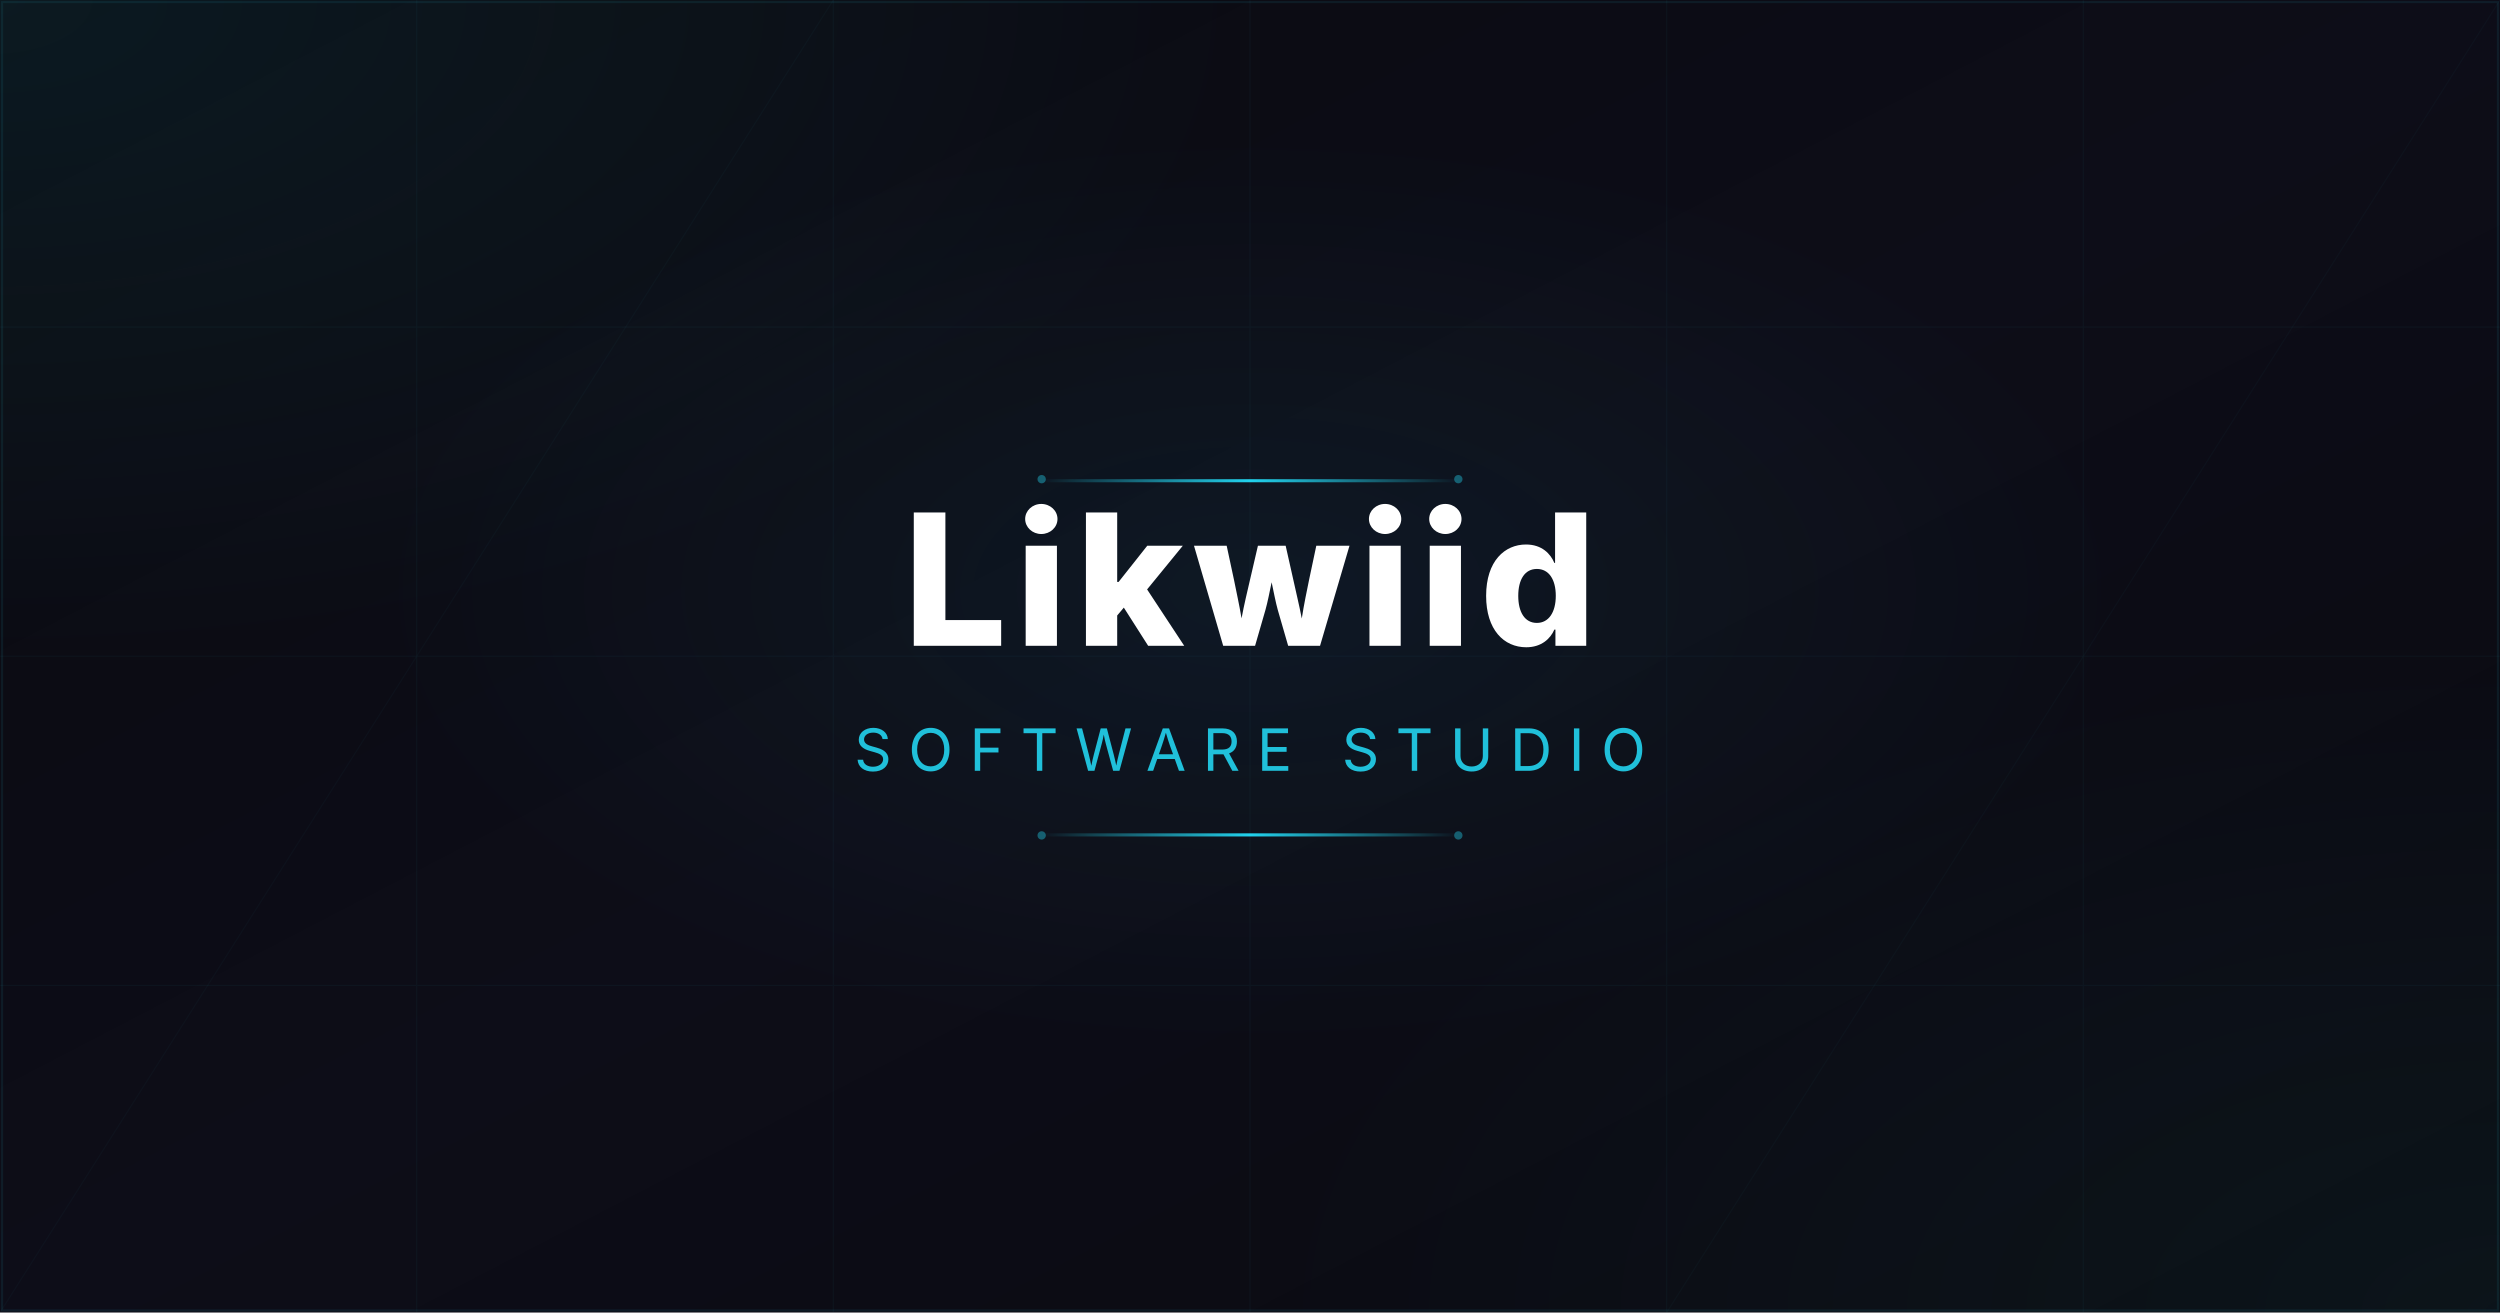
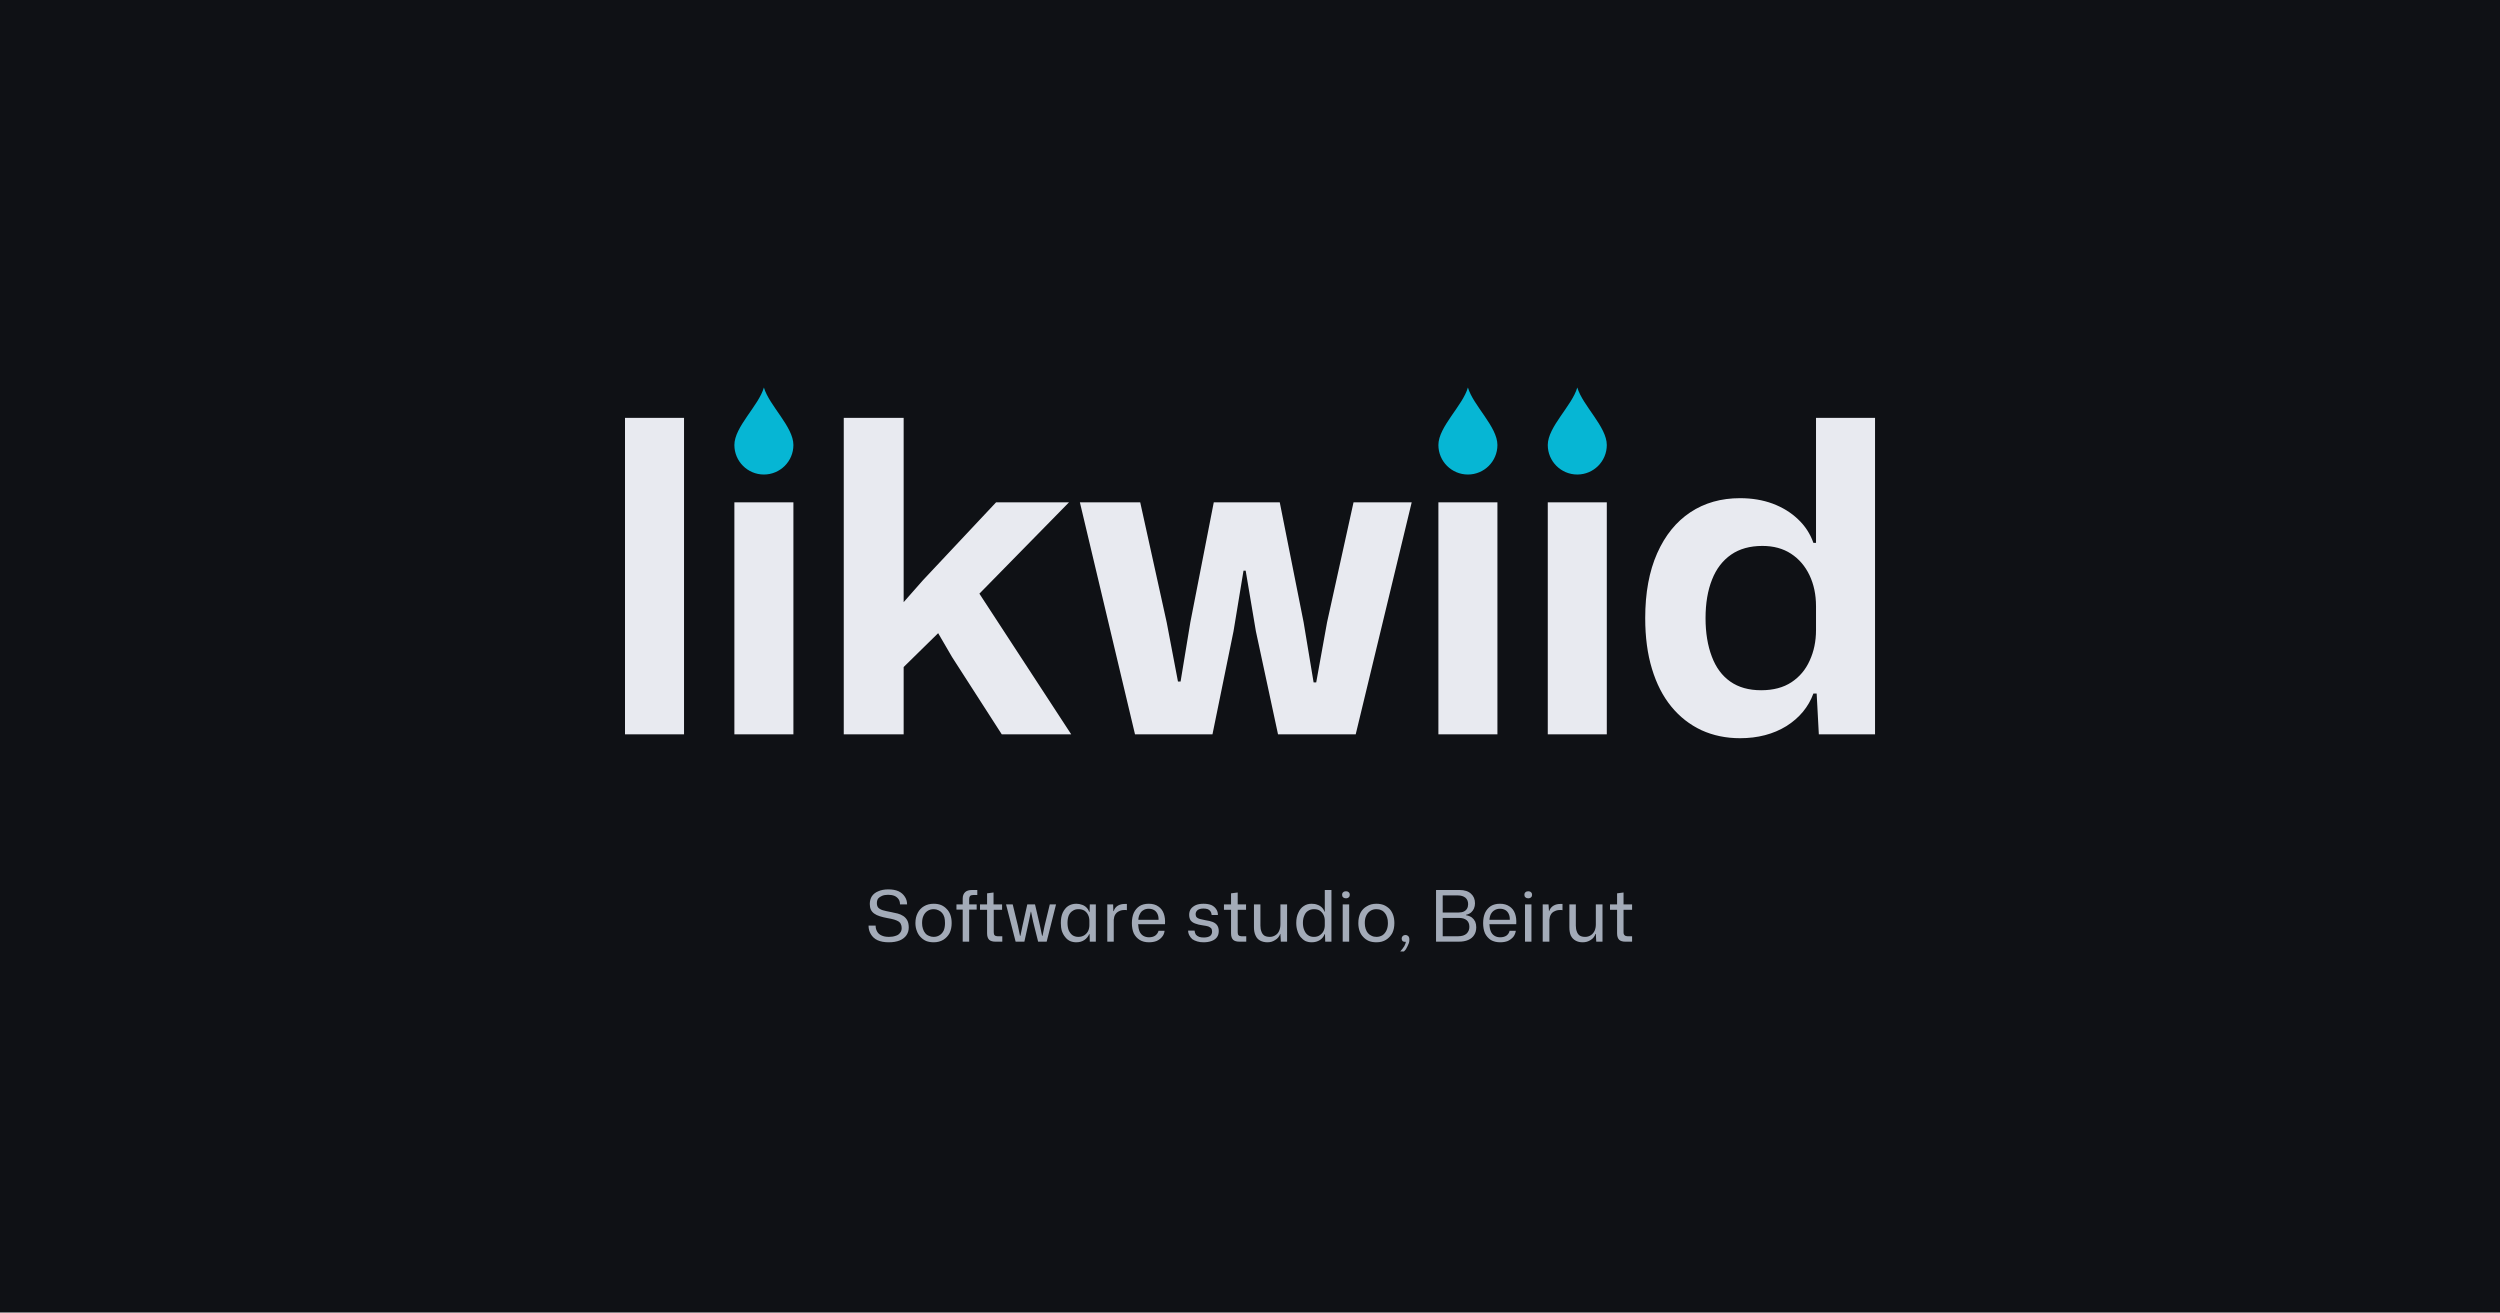
<svg xmlns="http://www.w3.org/2000/svg" width="1200" height="630" viewBox="0 0 1200 630">
-   <defs>
-     <linearGradient id="bgGrad" x1="0%" y1="0%" x2="100%" y2="100%">
-       <stop offset="0%" style="stop-color:#0A0A0F;stop-opacity:1" />
-       <stop offset="50%" style="stop-color:#0D0D18;stop-opacity:1" />
-       <stop offset="100%" style="stop-color:#0A0A0F;stop-opacity:1" />
-     </linearGradient>
-     <linearGradient id="accentGrad" x1="0%" y1="0%" x2="100%" y2="0%">
-       <stop offset="0%" style="stop-color:#22D3EE;stop-opacity:0" />
-       <stop offset="50%" style="stop-color:#22D3EE;stop-opacity:1" />
-       <stop offset="100%" style="stop-color:#22D3EE;stop-opacity:0" />
-     </linearGradient>
-     <filter id="glow" x="-20%" y="-20%" width="140%" height="140%">
-       <feGaussianBlur stdDeviation="8" result="blur" />
-       <feMerge>
-         <feMergeNode in="blur" />
-         <feMergeNode in="SourceGraphic" />
-       </feMerge>
-     </filter>
-     <radialGradient id="centerGlow" cx="50%" cy="45%" r="35%">
-       <stop offset="0%" style="stop-color:#22D3EE;stop-opacity:0.06" />
-       <stop offset="100%" style="stop-color:#22D3EE;stop-opacity:0" />
-     </radialGradient>
-     <radialGradient id="cornerGlow1" cx="0%" cy="0%" r="50%">
-       <stop offset="0%" style="stop-color:#22D3EE;stop-opacity:0.08" />
-       <stop offset="100%" style="stop-color:#22D3EE;stop-opacity:0" />
-     </radialGradient>
-     <radialGradient id="cornerGlow2" cx="100%" cy="100%" r="50%">
-       <stop offset="0%" style="stop-color:#22D3EE;stop-opacity:0.05" />
-       <stop offset="100%" style="stop-color:#22D3EE;stop-opacity:0" />
-     </radialGradient>
-   </defs>
-   <rect width="1200" height="630" fill="url(#bgGrad)" />
-   <rect width="1200" height="630" fill="url(#cornerGlow1)" />
-   <rect width="1200" height="630" fill="url(#cornerGlow2)" />
-   <rect width="1200" height="630" fill="url(#centerGlow)" />
-   <g opacity="0.04" stroke="#22D3EE" stroke-width="0.5" fill="none">
-     <line x1="200" y1="0" x2="200" y2="630" />
-     <line x1="400" y1="0" x2="400" y2="630" />
-     <line x1="600" y1="0" x2="600" y2="630" />
-     <line x1="800" y1="0" x2="800" y2="630" />
-     <line x1="1000" y1="0" x2="1000" y2="630" />
-     <line x1="0" y1="157" x2="1200" y2="157" />
-     <line x1="0" y1="315" x2="1200" y2="315" />
-     <line x1="0" y1="473" x2="1200" y2="473" />
+   <rect width="1200" height="630" fill="#0F1115" />
+   <g transform="translate(300 186) scale(1.0417)">
+     <path d="M0 159.8V14H27.2V159.8ZM50.4 159.8V52.9H77.6V159.8ZM100.8 159.8V14H128.4V98.9L137.3 88.8L171 52.9H204.6L163.3 95L205.6 159.8H173.6L150.7 124.2L144.3 113.2L128.4 128.8V159.8ZM235 159.8 209.6 52.9H237.4L249.6 108.2L254.8 135.5H256L260.5 108.2L271.3 52.9H301.7L312.7 108.2L317.3 135.9H318.5L323.5 108.2L335.7 52.9H362.5L336.7 159.8H300.9L290.7 112.3L286 84.4H285L280.4 112.3L270.7 159.8ZM374.8 159.8V52.9H402V159.8ZM425.2 159.8V52.9H452.4V159.8ZM513.8 161.6Q504.1 161.6 496 157.9Q487.9 154.1 482.1 147Q476.3 139.9 473.2 129.6Q470.1 119.4 470.1 106.3Q470.1 88.8 475.6 76.4Q481.1 64 490.9 57.5Q500.7 51 513.8 51Q522 51 528.8 53.5Q535.7 56.1 540.5 60.7Q545.4 65.3 547.6 71.6H548.8V14H576V159.8H550.1L549.1 141H547.6Q544.2 150.3 535.2 156Q526.1 161.6 513.8 161.6ZM523.5 139.5Q531.9 139.5 537.5 135.8Q543.1 132.1 545.9 125.8Q548.8 119.5 548.8 111.8V100.8Q548.8 92.8 545.8 86.5Q542.8 80.2 537.3 76.6Q531.8 73 524.1 73Q515.5 73 509.7 77Q503.8 81.1 500.9 88.5Q497.9 96 497.9 106.3Q497.9 116.4 500.8 124Q503.6 131.5 509.3 135.5Q515 139.5 523.5 139.5Z" fill="#E8EAF0" />
+     <path d="M64 0C66.5 8.4 77.6 18.1 77.6 26.5A13.6 13.6 0 0 1 50.4 26.5C50.4 18.1 61.6 8.4 64 0ZM388.4 0C390.9 8.4 402 18.1 402 26.5A13.6 13.6 0 0 1 374.8 26.5C374.8 18.1 386 8.4 388.4 0ZM438.8 0C441.3 8.4 452.4 18.1 452.4 26.5A13.6 13.6 0 0 1 425.2 26.5C425.2 18.1 436.4 8.4 438.8 0Z" fill="#06B6D4" />
  </g>
-   <g opacity="0.03" stroke="#22D3EE" stroke-width="0.5" fill="none">
-     <line x1="0" y1="630" x2="400" y2="0" />
-     <line x1="800" y1="630" x2="1200" y2="0" />
+   <g transform="translate(415.5 452)" aria-label="Software studio, Beirut">
+     <path d="M11.1 0.3Q7.9 0.3 5.7 -0.7Q3.6 -1.7 2.5 -3.6Q1.4 -5.4 1.4 -7.7H4.8Q4.8 -6.1 5.5 -4.9Q6.2 -3.6 7.6 -3Q9 -2.3 11.2 -2.3Q13 -2.3 14.4 -2.8Q15.8 -3.2 16.5 -4.2Q17.3 -5.1 17.3 -6.5Q17.3 -7.7 16.9 -8.4Q16.6 -9.2 15.8 -9.7Q15 -10.2 13.7 -10.6Q12.4 -11 10.5 -11.3Q8.4 -11.7 6.8 -12.2Q5.2 -12.7 4.1 -13.5Q3 -14.3 2.5 -15.4Q2 -16.5 2 -18.1Q2 -20.2 3 -21.8Q4.1 -23.4 6.1 -24.2Q8.1 -25.1 10.9 -25.1Q13.8 -25.1 15.8 -24.2Q17.7 -23.3 18.8 -21.6Q19.9 -20 19.9 -17.9H16.5Q16.5 -19.4 15.8 -20.4Q15 -21.5 13.8 -22Q12.5 -22.5 10.8 -22.5Q9.1 -22.5 7.9 -22Q6.7 -21.5 6 -20.7Q5.4 -19.8 5.4 -18.5Q5.4 -17.2 6 -16.4Q6.7 -15.6 8.2 -15.1Q9.6 -14.7 12.2 -14.2Q13.9 -13.9 15.4 -13.5Q16.9 -13.1 18.1 -12.3Q19.3 -11.5 20 -10.2Q20.7 -8.9 20.7 -6.8Q20.7 -4.7 19.6 -3.1Q18.5 -1.5 16.4 -0.6Q14.2 0.3 11.1 0.3ZM32.7 0.3Q30.7 0.3 29.1 -0.3Q27.5 -1 26.4 -2.2Q25.2 -3.4 24.6 -5.1Q23.9 -6.8 23.9 -8.9Q23.9 -11.7 25 -13.8Q26.1 -15.9 28 -17Q30 -18.2 32.7 -18.2Q34.6 -18.2 36.2 -17.6Q37.8 -16.9 38.9 -15.7Q40.1 -14.5 40.7 -12.8Q41.3 -11.1 41.3 -8.9Q41.3 -6.2 40.3 -4.1Q39.2 -2.1 37.3 -0.9Q35.3 0.3 32.7 0.3ZM32.6 -2.3Q34.3 -2.3 35.5 -3.1Q36.8 -3.9 37.5 -5.4Q38.1 -6.9 38.1 -8.9Q38.1 -10.5 37.8 -11.7Q37.4 -13 36.7 -13.8Q35.9 -14.7 34.9 -15.1Q33.9 -15.6 32.7 -15.6Q31 -15.6 29.8 -14.8Q28.5 -14 27.8 -12.5Q27.1 -11.1 27.1 -8.9Q27.1 -7.4 27.5 -6.2Q27.9 -4.9 28.6 -4.1Q29.3 -3.2 30.4 -2.8Q31.4 -2.3 32.6 -2.3ZM46.6 0V-15.4H43.6V-17.9H46.6V-20.7Q46.6 -22.7 47.8 -23.8Q48.9 -24.8 51 -24.8H53.6V-22.4H51.7Q50.6 -22.4 50.1 -21.9Q49.7 -21.3 49.7 -20.4V-17.9H53.3V-15.4H49.7V0ZM62.3 0Q60.3 0 59.3 -0.9Q58.3 -1.9 58.3 -4V-15.3H54.9V-17.9H58.3V-23.2L61.4 -23.6V-17.9H65.5V-15.3H61.5V-4.5Q61.5 -3.5 61.9 -3.1Q62.4 -2.6 63.3 -2.6H65.6V0ZM72 0 67.4 -17.9H70.6L73.1 -7.6L74.1 -2.8H74.3L75.3 -7.6L77.6 -17.9H81.3L83.7 -7.6L84.7 -2.8H84.9L85.9 -7.6L88.4 -17.9H91.4L86.9 0H82.8L80.4 -9.6L79.4 -14.4H79.3L78.3 -9.6L76.2 0ZM101.1 0.3Q99.5 0.3 98.1 -0.3Q96.7 -1 95.8 -2.2Q94.8 -3.4 94.2 -5.1Q93.7 -6.8 93.7 -9Q93.7 -11.9 94.6 -13.9Q95.6 -16 97.2 -17.1Q98.9 -18.2 101.1 -18.2Q102.6 -18.2 103.9 -17.7Q105.1 -17.3 106 -16.4Q106.9 -15.5 107.3 -14.3H107.5L107.6 -17.9H110.5V0H107.6L107.5 -3.6H107.3Q106.6 -1.9 105 -0.8Q103.4 0.3 101.1 0.3ZM102.1 -2.3Q103.8 -2.3 105 -3.1Q106.2 -3.9 106.8 -5.1Q107.4 -6.4 107.4 -7.9V-10Q107.4 -11.6 106.8 -12.8Q106.2 -14.1 105 -14.9Q103.8 -15.6 102.2 -15.6Q100.5 -15.6 99.4 -14.8Q98.2 -14.1 97.5 -12.6Q96.9 -11.1 96.9 -9Q96.9 -6.9 97.5 -5.4Q98.2 -3.9 99.3 -3.1Q100.5 -2.3 102.1 -2.3ZM116 0V-17.9H118.8L118.9 -14.7H119.1Q119.6 -16.4 121.1 -17.3Q122.5 -18.1 124.3 -18.1Q124.6 -18.1 124.9 -18.1Q125.2 -18.1 125.4 -18.1V-15.1Q125.2 -15.2 124.9 -15.2Q124.6 -15.2 124.3 -15.2Q122.7 -15.2 121.6 -14.6Q120.5 -14.1 119.8 -13Q119.2 -12 119.1 -10.5V0ZM136 0.3Q133.4 0.3 131.6 -0.8Q129.7 -2 128.7 -4Q127.8 -6.1 127.8 -8.9Q127.8 -11.7 128.7 -13.8Q129.7 -15.9 131.5 -17.1Q133.3 -18.2 135.9 -18.2Q138.7 -18.2 140.5 -16.9Q142.3 -15.7 143.1 -13.5Q143.9 -11.3 143.7 -8.4H130.8Q130.9 -6.3 131.5 -4.9Q132.1 -3.5 133.3 -2.8Q134.5 -2.1 136 -2.1Q137.8 -2.1 139 -2.9Q140.2 -3.8 140.6 -5.2H143.5Q143.3 -3.4 142.2 -2.2Q141.2 -1 139.6 -0.3Q138 0.3 136 0.3ZM130.9 -10.1 130.5 -10.5H141L140.6 -10.1Q140.7 -12.1 140.1 -13.3Q139.5 -14.6 138.4 -15.2Q137.3 -15.8 135.9 -15.8Q134.4 -15.8 133.3 -15.1Q132.2 -14.5 131.6 -13.2Q130.9 -12 130.9 -10.1ZM162.2 0.3Q160.5 0.3 159.2 -0.1Q157.8 -0.5 156.8 -1.2Q155.9 -2 155.4 -3Q154.8 -4.1 154.8 -5.3H157.9Q158 -4.2 158.5 -3.4Q159.1 -2.7 160.1 -2.3Q161 -2 162.3 -2Q164.2 -2 165.3 -2.7Q166.3 -3.5 166.3 -4.8Q166.3 -5.8 165.9 -6.4Q165.4 -6.9 164.5 -7.3Q163.5 -7.6 162 -7.8Q159.7 -8.1 158.2 -8.7Q156.8 -9.2 156 -10.2Q155.3 -11.3 155.3 -12.9Q155.3 -14.5 156.1 -15.7Q157 -16.9 158.6 -17.6Q160.1 -18.2 162.2 -18.2Q164.3 -18.2 165.9 -17.6Q167.4 -16.9 168.2 -15.7Q169.1 -14.5 169.1 -12.8H166.1Q166 -13.9 165.5 -14.6Q165 -15.3 164.2 -15.6Q163.3 -15.9 162.2 -15.9Q160.4 -15.9 159.4 -15.2Q158.4 -14.4 158.4 -13.2Q158.4 -12.3 158.9 -11.7Q159.4 -11.2 160.4 -10.9Q161.5 -10.6 163.1 -10.3Q165.1 -10 166.5 -9.5Q168 -8.9 168.7 -7.9Q169.5 -6.8 169.5 -5.1Q169.5 -3.3 168.6 -2.1Q167.7 -0.9 166 -0.3Q164.4 0.3 162.2 0.3ZM179.4 0Q177.4 0 176.4 -0.9Q175.4 -1.9 175.4 -4V-15.3H172V-17.9H175.4V-23.2L178.6 -23.6V-17.9H182.6V-15.3H178.6V-4.5Q178.6 -3.5 179 -3.1Q179.5 -2.6 180.4 -2.6H182.7V0ZM192.9 0.3Q190.9 0.3 189.4 -0.5Q187.9 -1.3 187.2 -2.9Q186.4 -4.5 186.4 -6.9V-17.9H189.5V-7.7Q189.5 -6 190 -4.8Q190.4 -3.6 191.4 -2.9Q192.4 -2.3 194 -2.3Q195.5 -2.3 196.7 -3.1Q197.9 -3.8 198.5 -5.2Q199.1 -6.6 199.1 -8.3V-17.9H202.3V0H199.3L199.1 -3.7H199Q198.3 -1.8 196.6 -0.8Q195 0.3 192.9 0.3ZM214.1 0.3Q212.5 0.3 211.1 -0.3Q209.8 -1 208.8 -2.2Q207.8 -3.4 207.3 -5.1Q206.7 -6.8 206.7 -9Q206.7 -11.9 207.7 -13.9Q208.6 -16 210.3 -17.1Q211.9 -18.2 214.1 -18.2Q215.7 -18.2 216.9 -17.7Q218.1 -17.3 219 -16.4Q219.9 -15.5 220.3 -14.3H220.4V-24.8H223.6V0H220.6L220.5 -3.6H220.3Q219.7 -1.9 218.1 -0.8Q216.4 0.3 214.1 0.3ZM215.2 -2.3Q216.9 -2.3 218 -3.1Q219.2 -3.9 219.8 -5.1Q220.4 -6.4 220.4 -7.9V-10Q220.4 -11.6 219.8 -12.8Q219.2 -14.1 218 -14.9Q216.9 -15.6 215.2 -15.6Q213.6 -15.6 212.4 -14.8Q211.2 -14.1 210.6 -12.6Q209.9 -11.1 209.9 -9Q209.9 -6.9 210.6 -5.4Q211.2 -3.9 212.4 -3.1Q213.5 -2.3 215.2 -2.3ZM229 0V-17.9H232.1V0ZM230.6 -20.8Q229.7 -20.8 229.2 -21.3Q228.7 -21.7 228.7 -22.5Q228.7 -23.3 229.2 -23.7Q229.7 -24.2 230.6 -24.2Q231.4 -24.2 231.9 -23.7Q232.4 -23.3 232.4 -22.5Q232.4 -21.7 231.9 -21.3Q231.4 -20.8 230.6 -20.8ZM245.2 0.3Q243.2 0.3 241.6 -0.3Q240 -1 238.9 -2.2Q237.7 -3.4 237.1 -5.1Q236.5 -6.8 236.5 -8.9Q236.5 -11.7 237.5 -13.8Q238.6 -15.9 240.6 -17Q242.5 -18.2 245.2 -18.2Q247.1 -18.2 248.7 -17.6Q250.3 -16.9 251.5 -15.7Q252.6 -14.5 253.2 -12.8Q253.8 -11.1 253.8 -8.9Q253.8 -6.2 252.8 -4.1Q251.7 -2.1 249.8 -0.9Q247.9 0.3 245.2 0.3ZM245.2 -2.3Q246.8 -2.3 248.1 -3.1Q249.3 -3.9 250 -5.4Q250.7 -6.9 250.7 -8.9Q250.7 -10.5 250.3 -11.7Q249.9 -13 249.2 -13.8Q248.5 -14.7 247.5 -15.1Q246.5 -15.6 245.2 -15.6Q243.5 -15.6 242.3 -14.8Q241 -14 240.3 -12.5Q239.6 -11.1 239.6 -8.9Q239.6 -7.4 240 -6.2Q240.4 -4.9 241.1 -4.1Q241.9 -3.2 242.9 -2.8Q243.9 -2.3 245.2 -2.3ZM256.6 4.7Q257.8 3.4 258.6 2.1Q259.3 0.7 259.4 -0.3L259.7 -0.2Q259.6 -0.1 259.4 0Q259.2 0.1 259 0.1Q258.2 0.1 257.7 -0.3Q257.3 -0.8 257.3 -1.5Q257.3 -2.2 257.8 -2.7Q258.3 -3.2 259.1 -3.2Q259.9 -3.2 260.5 -2.6Q261 -2.1 261 -1Q261 -0.2 260.8 0.6Q260.5 1.4 260.1 2.2Q259.7 3 259.3 3.7Q258.8 4.3 258.4 4.7ZM273.8 0V-24.8H285.1Q288.7 -24.8 290.6 -23Q292.5 -21.3 292.5 -18.4Q292.5 -17.1 292 -15.9Q291.5 -14.8 290.6 -14Q289.6 -13.2 288.2 -12.9L288.2 -12.7Q289.9 -12.4 291 -11.6Q292 -10.8 292.6 -9.6Q293.1 -8.4 293.1 -6.9Q293.1 -4.7 292.1 -3.2Q291.1 -1.6 289.2 -0.8Q287.4 0 284.7 0ZM277 -2.6H284.4Q287.1 -2.6 288.5 -3.9Q289.8 -5.2 289.8 -7.1Q289.8 -9.2 288.5 -10.3Q287.2 -11.4 284.8 -11.4H276.6V-14H284.7Q286.2 -14 287.2 -14.5Q288.2 -15 288.7 -15.9Q289.2 -16.8 289.2 -18Q289.2 -20 287.9 -21.1Q286.5 -22.2 284.3 -22.2H277ZM304.6 0.3Q302 0.3 300.1 -0.8Q298.3 -2 297.3 -4Q296.4 -6.1 296.4 -8.9Q296.4 -11.7 297.3 -13.8Q298.3 -15.9 300.1 -17.1Q301.9 -18.2 304.5 -18.2Q307.2 -18.2 309.1 -16.9Q310.9 -15.7 311.7 -13.5Q312.5 -11.3 312.3 -8.4H299.4Q299.5 -6.3 300.1 -4.9Q300.7 -3.5 301.9 -2.8Q303 -2.1 304.6 -2.1Q306.4 -2.1 307.6 -2.9Q308.8 -3.8 309.1 -5.2H312.1Q311.8 -3.4 310.8 -2.2Q309.7 -1 308.2 -0.3Q306.6 0.3 304.6 0.3ZM299.4 -10.1 299.1 -10.5H309.5L309.2 -10.1Q309.3 -12.1 308.7 -13.3Q308.1 -14.6 307 -15.2Q305.9 -15.8 304.5 -15.8Q303 -15.8 301.9 -15.1Q300.8 -14.5 300.1 -13.2Q299.5 -12 299.4 -10.1ZM316.5 0V-17.9H319.6V0ZM318.1 -20.8Q317.2 -20.8 316.7 -21.3Q316.2 -21.7 316.2 -22.5Q316.2 -23.3 316.7 -23.7Q317.2 -24.2 318.1 -24.2Q318.9 -24.2 319.4 -23.7Q319.9 -23.3 319.9 -22.5Q319.9 -21.7 319.4 -21.3Q318.9 -20.8 318.1 -20.8ZM325 0V-17.9H327.8L328 -14.7H328.1Q328.7 -16.4 330.2 -17.3Q331.6 -18.1 333.4 -18.1Q333.7 -18.1 334 -18.1Q334.2 -18.1 334.5 -18.1V-15.1Q334.3 -15.2 334 -15.2Q333.7 -15.2 333.4 -15.2Q331.8 -15.2 330.7 -14.6Q329.5 -14.1 328.9 -13Q328.3 -12 328.2 -10.5V0ZM344.2 0.3Q342.2 0.3 340.8 -0.5Q339.3 -1.3 338.5 -2.9Q337.8 -4.5 337.8 -6.9V-17.9H340.9V-7.7Q340.9 -6 341.4 -4.8Q341.8 -3.6 342.8 -2.9Q343.8 -2.3 345.4 -2.3Q346.9 -2.3 348.1 -3.1Q349.2 -3.8 349.9 -5.2Q350.5 -6.6 350.5 -8.3V-17.9H353.7V0H350.7L350.5 -3.7H350.3Q349.7 -1.8 348 -0.8Q346.4 0.3 344.2 0.3ZM364.6 0Q362.7 0 361.7 -0.9Q360.7 -1.9 360.7 -4V-15.3H357.3V-17.9H360.7V-23.2L363.8 -23.6V-17.9H367.9V-15.3H363.8V-4.5Q363.8 -3.5 364.3 -3.1Q364.8 -2.6 365.7 -2.6H367.9V0Z" fill="#A3ABB8" />
  </g>
-   <rect x="500" y="230" width="200" height="1.5" fill="url(#accentGrad)" rx="1" />
-   <text x="600" y="310" text-anchor="middle" font-family="'Inter', 'SF Pro Display', 'Helvetica Neue', Arial, sans-serif" font-weight="800" font-size="88" fill="#FFFFFF" letter-spacing="4">Likwiid</text>
-   <text x="600" y="370" text-anchor="middle" font-family="'Inter', 'SF Pro Display', 'Helvetica Neue', Arial, sans-serif" font-weight="400" font-size="28" fill="#22D3EE" letter-spacing="8" opacity="0.9">SOFTWARE STUDIO</text>
-   <rect x="500" y="400" width="200" height="1.5" fill="url(#accentGrad)" rx="1" />
-   <circle cx="500" cy="230" r="2" fill="#22D3EE" opacity="0.4" />
-   <circle cx="700" cy="230" r="2" fill="#22D3EE" opacity="0.4" />
-   <circle cx="500" cy="401" r="2" fill="#22D3EE" opacity="0.4" />
-   <circle cx="700" cy="401" r="2" fill="#22D3EE" opacity="0.4" />
-   <rect x="1" y="1" width="1198" height="628" rx="0" fill="none" stroke="#22D3EE" stroke-width="1" opacity="0.08" />
</svg>
